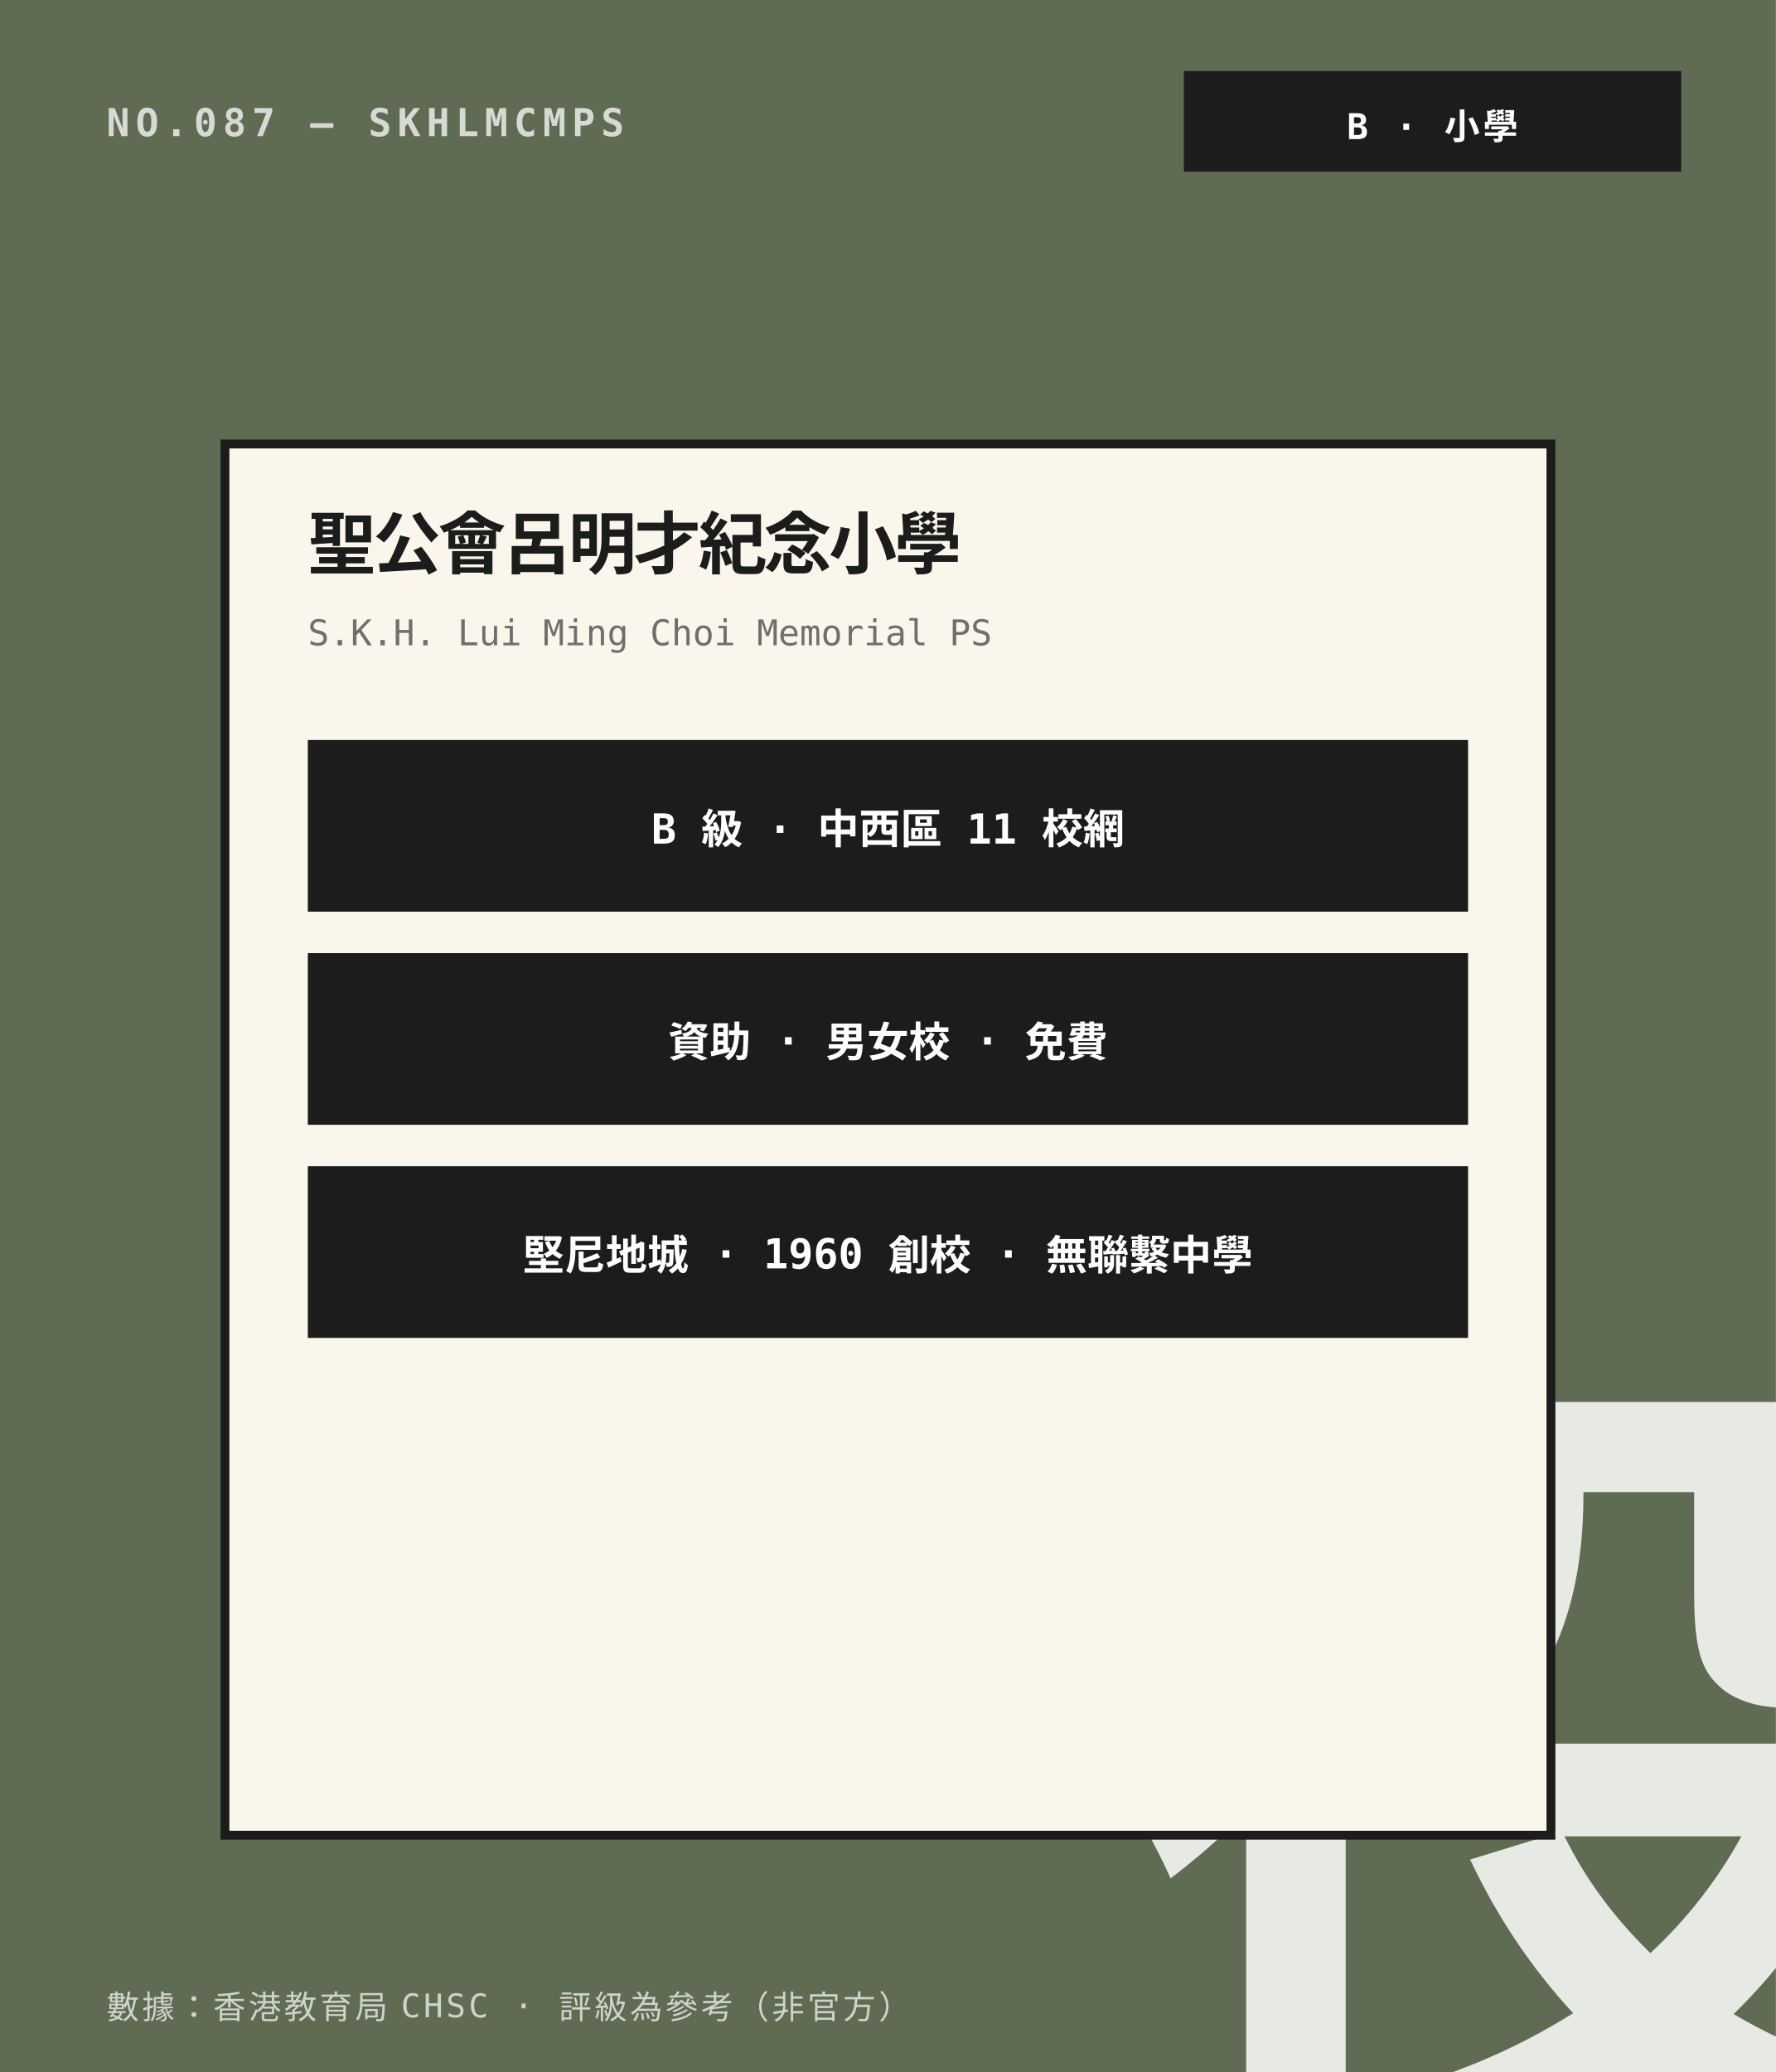
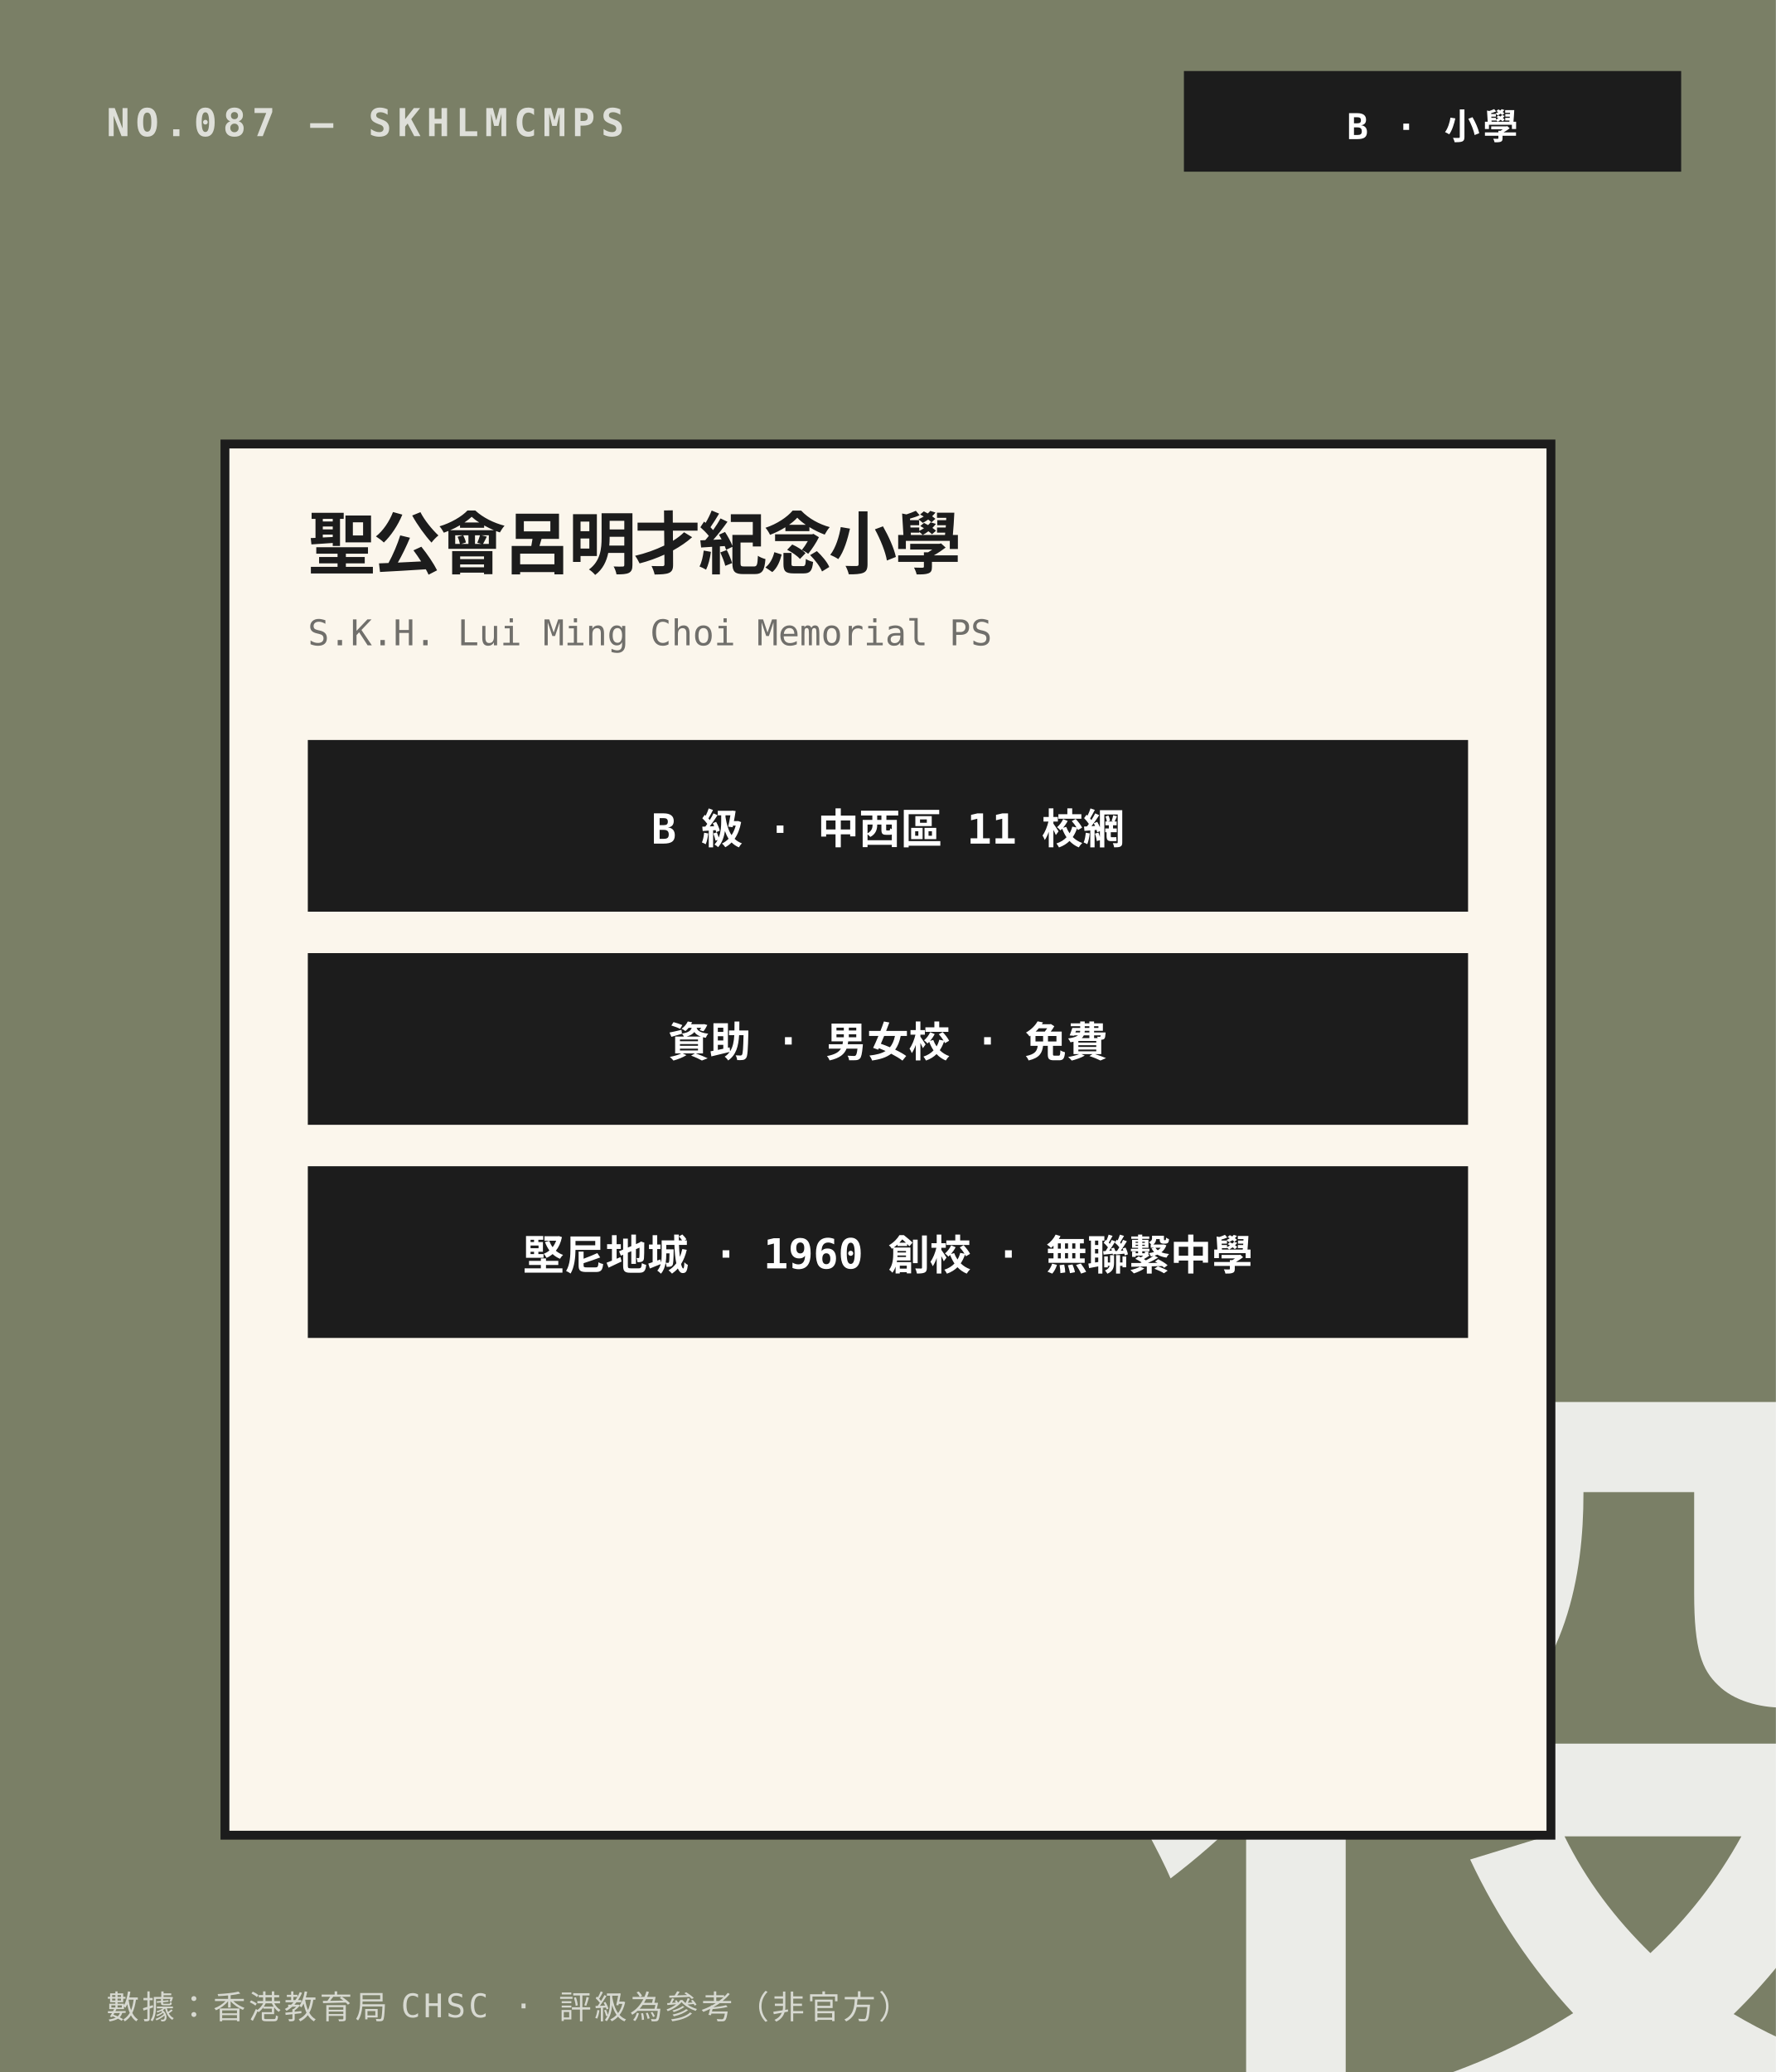
<svg xmlns="http://www.w3.org/2000/svg" width="600" height="700" viewBox="0 0 600 700">
-   <rect width="600" height="700" fill="#5F6B52" />
+   <rect width="600" height="700" fill="#7A7F66" />
  <rect x="400" y="24" width="168" height="34" fill="#1C1C1C" />
  <text x="484" y="47" text-anchor="middle" font-family="ui-monospace, Menlo, monospace" font-size="12" font-weight="800" fill="#FFFFFF" letter-spacing="1">B · 小學</text>
  <text x="372" y="710" font-family="Georgia, 'Times New Roman', serif" font-size="290" font-weight="800" fill="rgba(255,255,255,.85)" letter-spacing="-16">役</text>
  <text x="36" y="46" font-family="ui-monospace, Menlo, monospace" font-size="13" font-weight="600" fill="rgba(255,255,255,.75)" letter-spacing="2">NO.087 — SKHLMCMPS</text>
  <rect x="76" y="150" width="448" height="470" fill="#FBF6EC" stroke="#1C1C1C" stroke-width="3" />
  <text x="104" y="192" font-family="Georgia, 'Times New Roman', serif" font-size="23" font-weight="800" fill="#1C1C1C" letter-spacing="-1">聖公會呂明才紀念小學</text>
  <text x="104" y="218" font-family="ui-monospace, Menlo, monospace" font-size="12" fill="rgba(28,28,28,.62)">S.K.H. Lui Ming Choi Memorial PS</text>
  <rect x="104" y="250" width="392" height="58" fill="#1C1C1C" />
  <text x="300" y="285" text-anchor="middle" font-family="ui-monospace, Menlo, monospace" font-size="14" font-weight="800" fill="#FFFFFF">B 級 · 中西區 11 校網</text>
  <rect x="104" y="322" width="392" height="58" fill="#1C1C1C" />
  <text x="300" y="357" text-anchor="middle" font-family="ui-monospace, Menlo, monospace" font-size="14" font-weight="800" fill="#FFFFFF">資助 · 男女校 · 免費</text>
  <rect x="104" y="394" width="392" height="58" fill="#1C1C1C" />
  <text x="300" y="429" text-anchor="middle" font-family="ui-monospace, Menlo, monospace" font-size="14" font-weight="800" fill="#FFFFFF">堅尼地城 · 1960 創校 · 無聯繫中學</text>
  <text x="36" y="682" font-family="ui-monospace, Menlo, monospace" font-size="11" fill="rgba(255,255,255,.7)" letter-spacing="1">數據：香港教育局 CHSC · 評級為參考（非官方）</text>
</svg>
